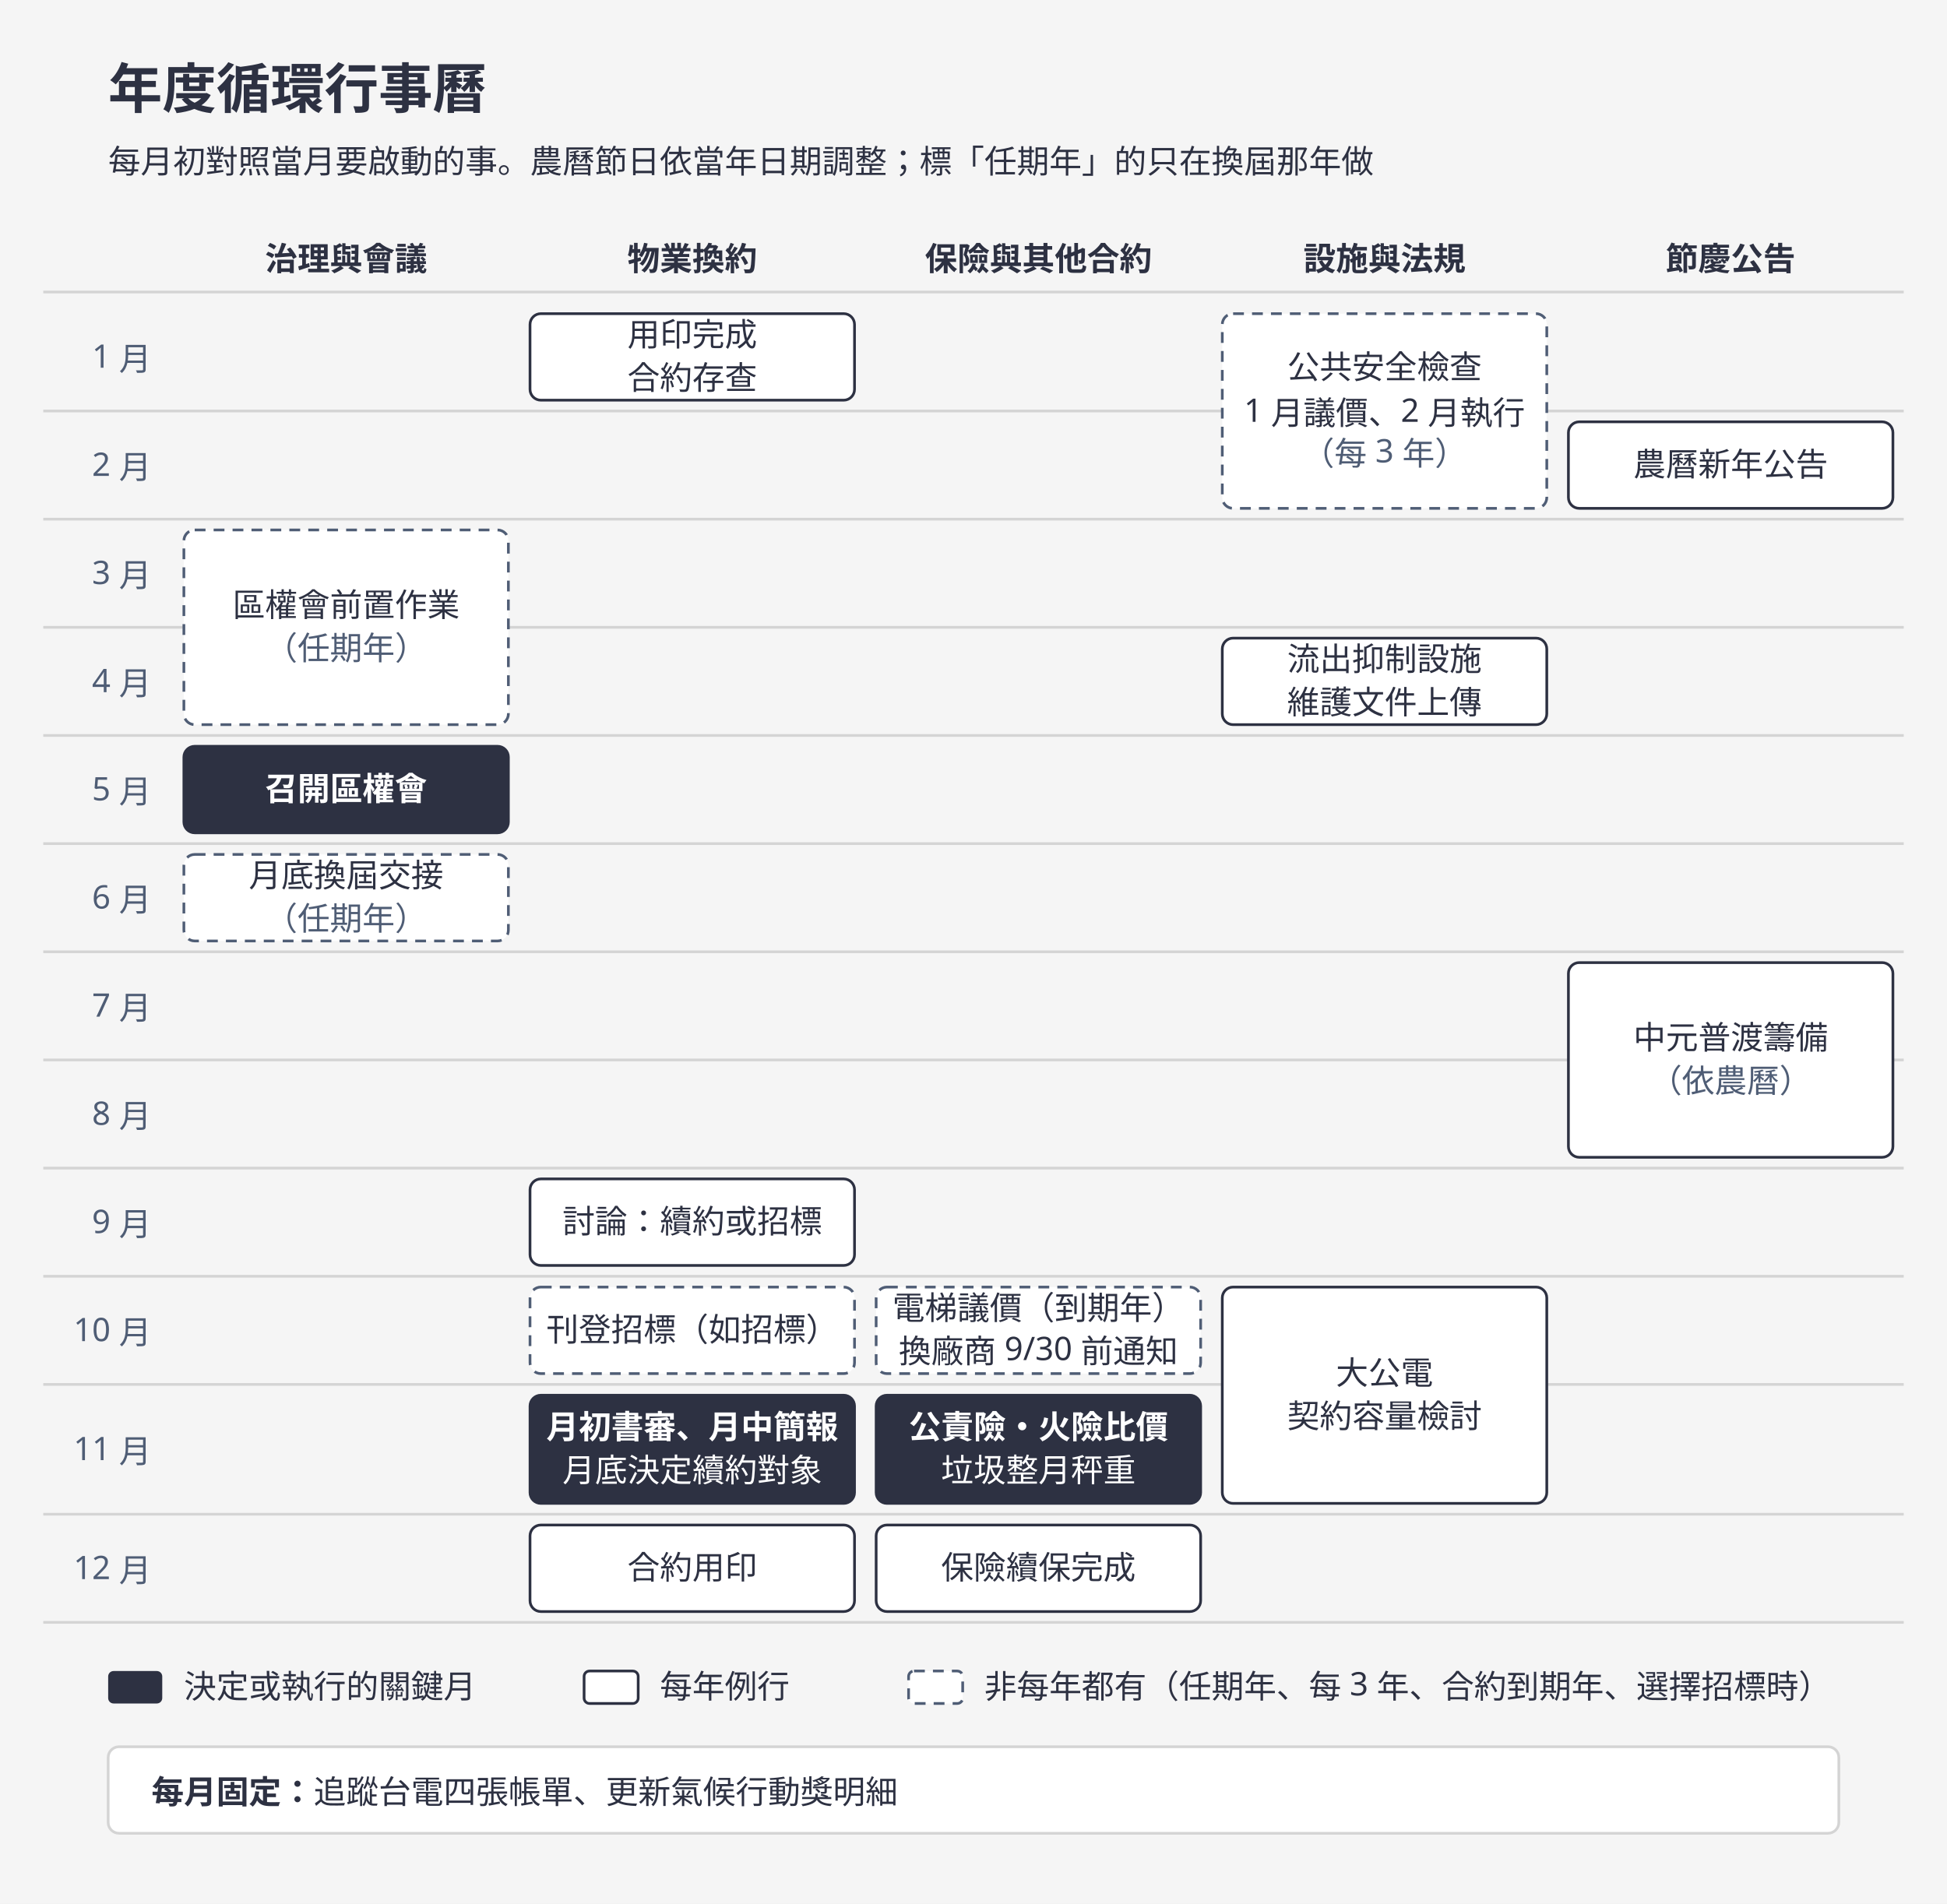
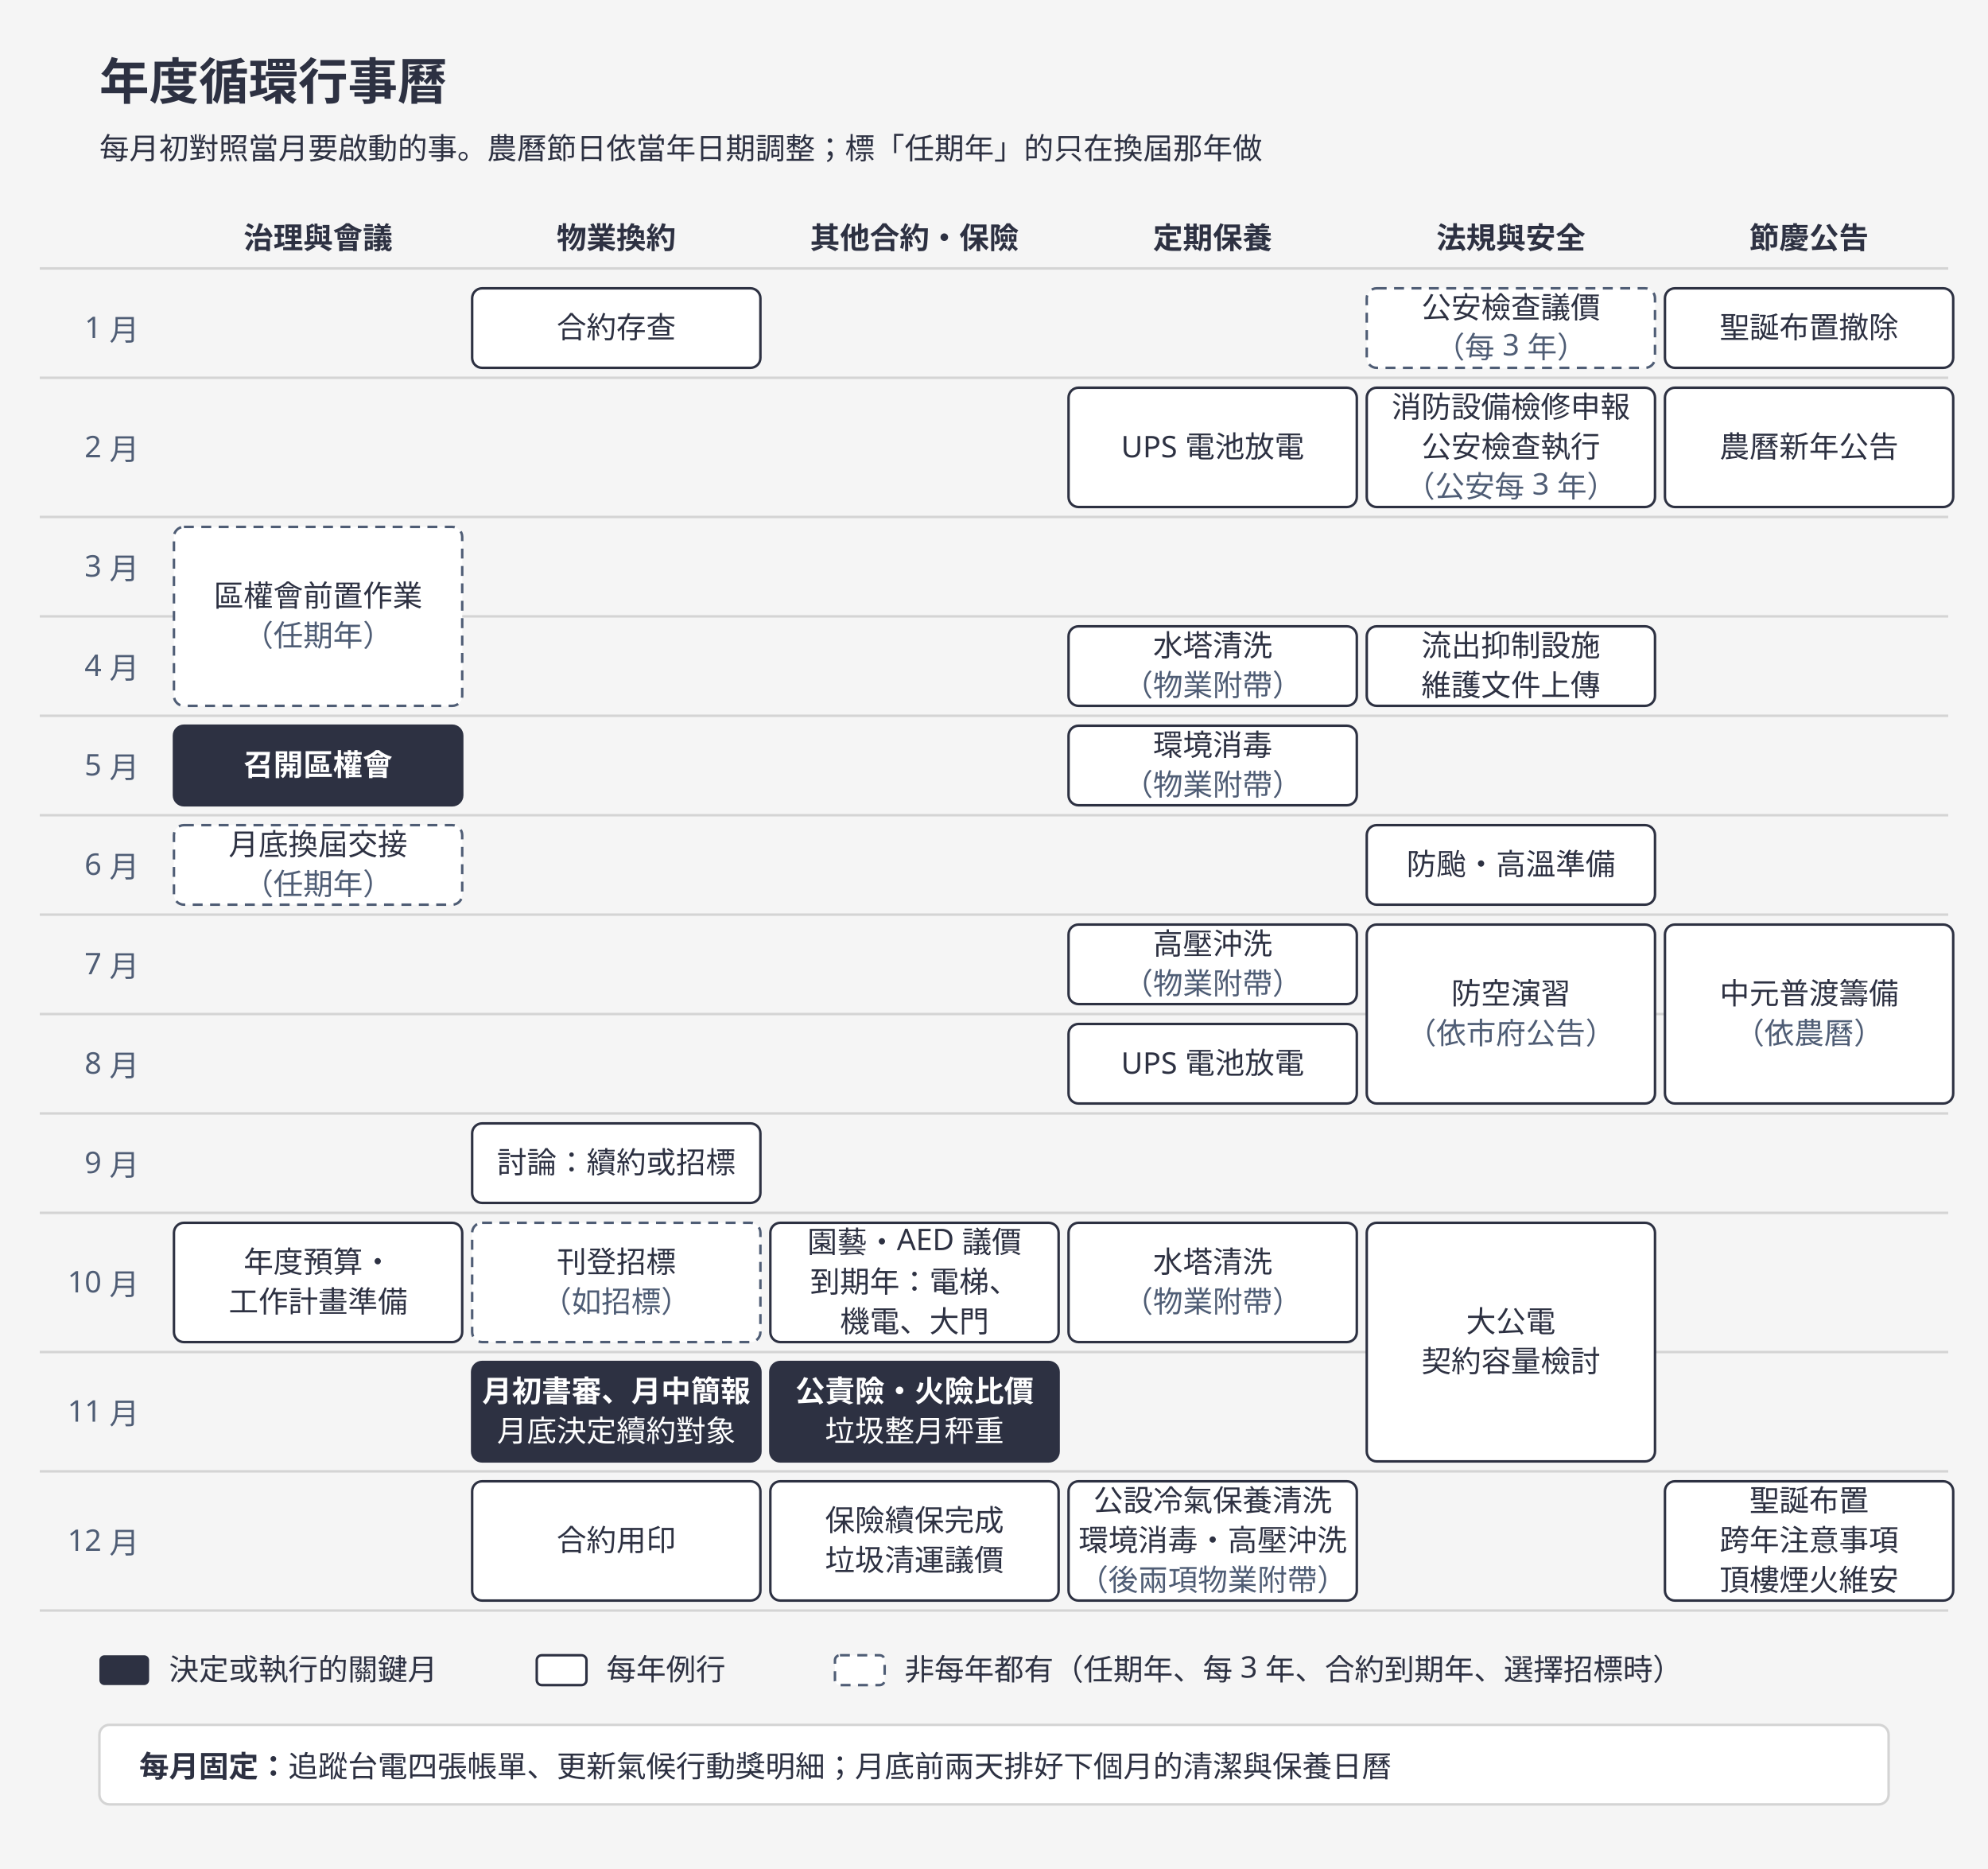
- <svg xmlns="http://www.w3.org/2000/svg" viewBox="0 0 720 704" width="720" height="704" role="img" aria-labelledby="cal-title cal-desc" font-family="'Noto Sans TC','Microsoft JhengHei','PingFang TC',sans-serif">
-   <rect width="720" height="704" fill="#f5f5f5" />
+ <svg xmlns="http://www.w3.org/2000/svg" viewBox="0 0 800 752" width="800" height="752" role="img" aria-labelledby="cal-title cal-desc" font-family="'Noto Sans TC','Microsoft JhengHei','PingFang TC',sans-serif">
+   <rect width="800" height="752" fill="#f5f5f5" />
  <text x="40" y="40" fill="#2d3142" font-size="20" font-weight="700">年度循環行事曆</text>
  <text x="40" y="64" fill="#2d3142" font-size="12">每月初對照當月要啟動的事。農曆節日依當年日期調整；標「任期年」的只在換屆那年做</text>
  <text x="128" y="100" fill="#2d3142" font-size="12" font-weight="700" text-anchor="middle">治理與會議</text>
-   <text x="256" y="100" fill="#2d3142" font-size="12" font-weight="700" text-anchor="middle">物業換約</text>
-   <text x="384" y="100" fill="#2d3142" font-size="12" font-weight="700" text-anchor="middle">保險與其他合約</text>
-   <text x="512" y="100" fill="#2d3142" font-size="12" font-weight="700" text-anchor="middle">設施與法規</text>
-   <text x="640" y="100" fill="#2d3142" font-size="12" font-weight="700" text-anchor="middle">節慶公告</text>
-   <line x1="16" y1="108" x2="704" y2="108" stroke="#d4d4d4" stroke-width="1" />
-   <line x1="16" y1="152" x2="704" y2="152" stroke="#d4d4d4" stroke-width="1" />
+   <text x="248" y="100" fill="#2d3142" font-size="12" font-weight="700" text-anchor="middle">物業換約</text>
+   <text x="368" y="100" fill="#2d3142" font-size="12" font-weight="700" text-anchor="middle">其他合約・保險</text>
+   <text x="488" y="100" fill="#2d3142" font-size="12" font-weight="700" text-anchor="middle">定期保養</text>
+   <text x="608" y="100" fill="#2d3142" font-size="12" font-weight="700" text-anchor="middle">法規與安全</text>
+   <text x="728" y="100" fill="#2d3142" font-size="12" font-weight="700" text-anchor="middle">節慶公告</text>
+   <line x1="16" y1="108" x2="784" y2="108" stroke="#d4d4d4" stroke-width="1" />
+   <line x1="16" y1="152" x2="784" y2="152" stroke="#d4d4d4" stroke-width="1" />
  <text x="56" y="136.0" fill="#4f5d75" font-size="12" text-anchor="end">1 月</text>
-   <line x1="16" y1="192" x2="704" y2="192" stroke="#d4d4d4" stroke-width="1" />
-   <text x="56" y="176.0" fill="#4f5d75" font-size="12" text-anchor="end">2 月</text>
-   <line x1="16" y1="232" x2="704" y2="232" stroke="#d4d4d4" stroke-width="1" />
-   <text x="56" y="216.0" fill="#4f5d75" font-size="12" text-anchor="end">3 月</text>
-   <line x1="16" y1="272" x2="704" y2="272" stroke="#d4d4d4" stroke-width="1" />
-   <text x="56" y="256.0" fill="#4f5d75" font-size="12" text-anchor="end">4 月</text>
-   <line x1="16" y1="312" x2="704" y2="312" stroke="#d4d4d4" stroke-width="1" />
-   <text x="56" y="296.0" fill="#4f5d75" font-size="12" text-anchor="end">5 月</text>
-   <line x1="16" y1="352" x2="704" y2="352" stroke="#d4d4d4" stroke-width="1" />
-   <text x="56" y="336.0" fill="#4f5d75" font-size="12" text-anchor="end">6 月</text>
-   <line x1="16" y1="392" x2="704" y2="392" stroke="#d4d4d4" stroke-width="1" />
-   <text x="56" y="376.0" fill="#4f5d75" font-size="12" text-anchor="end">7 月</text>
-   <line x1="16" y1="432" x2="704" y2="432" stroke="#d4d4d4" stroke-width="1" />
-   <text x="56" y="416.0" fill="#4f5d75" font-size="12" text-anchor="end">8 月</text>
-   <line x1="16" y1="472" x2="704" y2="472" stroke="#d4d4d4" stroke-width="1" />
-   <text x="56" y="456.0" fill="#4f5d75" font-size="12" text-anchor="end">9 月</text>
-   <line x1="16" y1="512" x2="704" y2="512" stroke="#d4d4d4" stroke-width="1" />
-   <text x="56" y="496.0" fill="#4f5d75" font-size="12" text-anchor="end">10 月</text>
-   <line x1="16" y1="560" x2="704" y2="560" stroke="#d4d4d4" stroke-width="1" />
-   <text x="56" y="540.0" fill="#4f5d75" font-size="12" text-anchor="end">11 月</text>
-   <line x1="16" y1="600" x2="704" y2="600" stroke="#d4d4d4" stroke-width="1" />
-   <text x="56" y="584.0" fill="#4f5d75" font-size="12" text-anchor="end">12 月</text>
-   <rect x="68" y="196" width="120" height="72" rx="4" fill="#ffffff" stroke="#4f5d75" stroke-width="1" stroke-dasharray="4,3" />
-   <text x="128" y="228.0" fill="#2d3142" font-size="12" text-anchor="middle">區權會前置作業</text>
-   <text x="128" y="244.0" fill="#4f5d75" font-size="12" text-anchor="middle">（任期年）</text>
-   <rect x="68" y="276" width="120" height="32" rx="4" fill="#2d3142" stroke="#2d3142" stroke-width="1" />
-   <text x="128" y="296.0" fill="#ffffff" font-size="12" font-weight="700" text-anchor="middle">召開區權會</text>
-   <rect x="68" y="316" width="120" height="32" rx="4" fill="#ffffff" stroke="#4f5d75" stroke-width="1" stroke-dasharray="4,3" />
-   <text x="128" y="328.0" fill="#2d3142" font-size="12" text-anchor="middle">月底換屆交接</text>
-   <text x="128" y="344.0" fill="#4f5d75" font-size="12" text-anchor="middle">（任期年）</text>
-   <rect x="196" y="116" width="120" height="32" rx="4" fill="#ffffff" stroke="#2d3142" stroke-width="1" />
-   <text x="256" y="128.0" fill="#2d3142" font-size="12" text-anchor="middle">用印完成</text>
-   <text x="256" y="144.0" fill="#2d3142" font-size="12" text-anchor="middle">合約存查</text>
-   <rect x="196" y="436" width="120" height="32" rx="4" fill="#ffffff" stroke="#2d3142" stroke-width="1" />
-   <text x="256" y="456.0" fill="#2d3142" font-size="12" text-anchor="middle">討論：續約或招標</text>
-   <rect x="196" y="476" width="120" height="32" rx="4" fill="#ffffff" stroke="#4f5d75" stroke-width="1" stroke-dasharray="4,3" />
-   <text x="256" y="496.0" fill="#2d3142" font-size="12" text-anchor="middle">刊登招標（如招標）</text>
-   <rect x="196" y="516" width="120" height="40" rx="4" fill="#2d3142" stroke="#2d3142" stroke-width="1" />
-   <text x="256" y="532.0" fill="#ffffff" font-size="12" font-weight="700" text-anchor="middle">月初書審、月中簡報</text>
-   <text x="256" y="548.0" fill="#ffffff" font-size="12" text-anchor="middle">月底決定續約對象</text>
-   <rect x="196" y="564" width="120" height="32" rx="4" fill="#ffffff" stroke="#2d3142" stroke-width="1" />
-   <text x="256" y="584.0" fill="#2d3142" font-size="12" text-anchor="middle">合約用印</text>
-   <rect x="324" y="476" width="120" height="32" rx="4" fill="#ffffff" stroke="#4f5d75" stroke-width="1" stroke-dasharray="4,3" />
-   <text x="384" y="488.0" fill="#2d3142" font-size="12" text-anchor="middle">電梯議價（到期年）</text>
-   <text x="384" y="504.0" fill="#2d3142" font-size="12" text-anchor="middle">換廠商 9/30 前通知</text>
-   <rect x="324" y="516" width="120" height="40" rx="4" fill="#2d3142" stroke="#2d3142" stroke-width="1" />
-   <text x="384" y="532.0" fill="#ffffff" font-size="12" font-weight="700" text-anchor="middle">公責險・火險比價</text>
-   <text x="384" y="548.0" fill="#ffffff" font-size="12" text-anchor="middle">垃圾整月秤重</text>
-   <rect x="324" y="564" width="120" height="32" rx="4" fill="#ffffff" stroke="#2d3142" stroke-width="1" />
-   <text x="384" y="584.0" fill="#2d3142" font-size="12" text-anchor="middle">保險續保完成</text>
-   <rect x="452" y="116" width="120" height="72" rx="4" fill="#ffffff" stroke="#4f5d75" stroke-width="1" stroke-dasharray="4,3" />
-   <text x="512" y="140.0" fill="#2d3142" font-size="12" text-anchor="middle">公共安全檢查</text>
-   <text x="512" y="156.0" fill="#2d3142" font-size="12" text-anchor="middle">1 月議價、2 月執行</text>
-   <text x="512" y="172.0" fill="#4f5d75" font-size="12" text-anchor="middle">（每 3 年）</text>
-   <rect x="452" y="236" width="120" height="32" rx="4" fill="#ffffff" stroke="#2d3142" stroke-width="1" />
-   <text x="512" y="248.0" fill="#2d3142" font-size="12" text-anchor="middle">流出抑制設施</text>
-   <text x="512" y="264.0" fill="#2d3142" font-size="12" text-anchor="middle">維護文件上傳</text>
-   <rect x="452" y="476" width="120" height="80" rx="4" fill="#ffffff" stroke="#2d3142" stroke-width="1" />
-   <text x="512" y="512.0" fill="#2d3142" font-size="12" text-anchor="middle">大公電</text>
-   <text x="512" y="528.0" fill="#2d3142" font-size="12" text-anchor="middle">契約容量檢討</text>
-   <rect x="580" y="156" width="120" height="32" rx="4" fill="#ffffff" stroke="#2d3142" stroke-width="1" />
-   <text x="640" y="176.0" fill="#2d3142" font-size="12" text-anchor="middle">農曆新年公告</text>
-   <rect x="580" y="356" width="120" height="72" rx="4" fill="#ffffff" stroke="#2d3142" stroke-width="1" />
-   <text x="640" y="388.0" fill="#2d3142" font-size="12" text-anchor="middle">中元普渡籌備</text>
-   <text x="640" y="404.0" fill="#4f5d75" font-size="12" text-anchor="middle">（依農曆）</text>
-   <rect x="40" y="618" width="20" height="12" rx="2" fill="#2d3142" />
-   <text x="68" y="628" fill="#2d3142" font-size="12">決定或執行的關鍵月</text>
-   <rect x="216" y="618" width="20" height="12" rx="2" fill="#ffffff" stroke="#2d3142" />
-   <text x="244" y="628" fill="#2d3142" font-size="12">每年例行</text>
-   <rect x="336" y="618" width="20" height="12" rx="2" fill="#ffffff" stroke="#4f5d75" stroke-dasharray="4,3" />
-   <text x="364" y="628" fill="#2d3142" font-size="12">非每年都有（任期年、每 3 年、合約到期年、選擇招標時）</text>
-   <rect x="40" y="646" width="640" height="32" rx="4" fill="#ffffff" stroke="#d4d4d4" />
-   <text x="56" y="667" fill="#2d3142" font-size="12">
-     <tspan font-weight="700">每月固定：</tspan>追蹤台電四張帳單、更新氣候行動獎明細</text>
+   <line x1="16" y1="208" x2="784" y2="208" stroke="#d4d4d4" stroke-width="1" />
+   <text x="56" y="184.0" fill="#4f5d75" font-size="12" text-anchor="end">2 月</text>
+   <line x1="16" y1="248" x2="784" y2="248" stroke="#d4d4d4" stroke-width="1" />
+   <text x="56" y="232.0" fill="#4f5d75" font-size="12" text-anchor="end">3 月</text>
+   <line x1="16" y1="288" x2="784" y2="288" stroke="#d4d4d4" stroke-width="1" />
+   <text x="56" y="272.0" fill="#4f5d75" font-size="12" text-anchor="end">4 月</text>
+   <line x1="16" y1="328" x2="784" y2="328" stroke="#d4d4d4" stroke-width="1" />
+   <text x="56" y="312.0" fill="#4f5d75" font-size="12" text-anchor="end">5 月</text>
+   <line x1="16" y1="368" x2="784" y2="368" stroke="#d4d4d4" stroke-width="1" />
+   <text x="56" y="352.0" fill="#4f5d75" font-size="12" text-anchor="end">6 月</text>
+   <line x1="16" y1="408" x2="784" y2="408" stroke="#d4d4d4" stroke-width="1" />
+   <text x="56" y="392.0" fill="#4f5d75" font-size="12" text-anchor="end">7 月</text>
+   <line x1="16" y1="448" x2="784" y2="448" stroke="#d4d4d4" stroke-width="1" />
+   <text x="56" y="432.0" fill="#4f5d75" font-size="12" text-anchor="end">8 月</text>
+   <line x1="16" y1="488" x2="784" y2="488" stroke="#d4d4d4" stroke-width="1" />
+   <text x="56" y="472.0" fill="#4f5d75" font-size="12" text-anchor="end">9 月</text>
+   <line x1="16" y1="544" x2="784" y2="544" stroke="#d4d4d4" stroke-width="1" />
+   <text x="56" y="520.0" fill="#4f5d75" font-size="12" text-anchor="end">10 月</text>
+   <line x1="16" y1="592" x2="784" y2="592" stroke="#d4d4d4" stroke-width="1" />
+   <text x="56" y="572.0" fill="#4f5d75" font-size="12" text-anchor="end">11 月</text>
+   <line x1="16" y1="648" x2="784" y2="648" stroke="#d4d4d4" stroke-width="1" />
+   <text x="56" y="624.0" fill="#4f5d75" font-size="12" text-anchor="end">12 月</text>
+   <rect x="70" y="212" width="116" height="72" rx="4" fill="#ffffff" stroke="#4f5d75" stroke-width="1" stroke-dasharray="4,3" />
+   <text x="128" y="244.0" fill="#2d3142" font-size="12" text-anchor="middle">區權會前置作業</text>
+   <text x="128" y="260.0" fill="#4f5d75" font-size="12" text-anchor="middle">（任期年）</text>
+   <rect x="70" y="292" width="116" height="32" rx="4" fill="#2d3142" stroke="#2d3142" stroke-width="1" />
+   <text x="128" y="312.0" fill="#ffffff" font-size="12" font-weight="700" text-anchor="middle">召開區權會</text>
+   <rect x="70" y="332" width="116" height="32" rx="4" fill="#ffffff" stroke="#4f5d75" stroke-width="1" stroke-dasharray="4,3" />
+   <text x="128" y="344.0" fill="#2d3142" font-size="12" text-anchor="middle">月底換屆交接</text>
+   <text x="128" y="360.0" fill="#4f5d75" font-size="12" text-anchor="middle">（任期年）</text>
+   <rect x="70" y="492" width="116" height="48" rx="4" fill="#ffffff" stroke="#2d3142" stroke-width="1" />
+   <text x="128" y="512.0" fill="#2d3142" font-size="12" text-anchor="middle">年度預算・</text>
+   <text x="128" y="528.0" fill="#2d3142" font-size="12" text-anchor="middle">工作計畫準備</text>
+   <rect x="190" y="116" width="116" height="32" rx="4" fill="#ffffff" stroke="#2d3142" stroke-width="1" />
+   <text x="248" y="136.0" fill="#2d3142" font-size="12" text-anchor="middle">合約存查</text>
+   <rect x="190" y="452" width="116" height="32" rx="4" fill="#ffffff" stroke="#2d3142" stroke-width="1" />
+   <text x="248" y="472.0" fill="#2d3142" font-size="12" text-anchor="middle">討論：續約或招標</text>
+   <rect x="190" y="492" width="116" height="48" rx="4" fill="#ffffff" stroke="#4f5d75" stroke-width="1" stroke-dasharray="4,3" />
+   <text x="248" y="512.0" fill="#2d3142" font-size="12" text-anchor="middle">刊登招標</text>
+   <text x="248" y="528.0" fill="#4f5d75" font-size="12" text-anchor="middle">（如招標）</text>
+   <rect x="190" y="548" width="116" height="40" rx="4" fill="#2d3142" stroke="#2d3142" stroke-width="1" />
+   <text x="248" y="564.0" fill="#ffffff" font-size="12" font-weight="700" text-anchor="middle">月初書審、月中簡報</text>
+   <text x="248" y="580.0" fill="#ffffff" font-size="12" text-anchor="middle">月底決定續約對象</text>
+   <rect x="190" y="596" width="116" height="48" rx="4" fill="#ffffff" stroke="#2d3142" stroke-width="1" />
+   <text x="248" y="624.0" fill="#2d3142" font-size="12" text-anchor="middle">合約用印</text>
+   <rect x="310" y="492" width="116" height="48" rx="4" fill="#ffffff" stroke="#2d3142" stroke-width="1" />
+   <text x="368" y="504.0" fill="#2d3142" font-size="12" text-anchor="middle">園藝・AED 議價</text>
+   <text x="368" y="520.0" fill="#2d3142" font-size="12" text-anchor="middle">到期年：電梯、</text>
+   <text x="368" y="536.0" fill="#2d3142" font-size="12" text-anchor="middle">機電、大門</text>
+   <rect x="310" y="548" width="116" height="40" rx="4" fill="#2d3142" stroke="#2d3142" stroke-width="1" />
+   <text x="368" y="564.0" fill="#ffffff" font-size="12" font-weight="700" text-anchor="middle">公責險・火險比價</text>
+   <text x="368" y="580.0" fill="#ffffff" font-size="12" text-anchor="middle">垃圾整月秤重</text>
+   <rect x="310" y="596" width="116" height="48" rx="4" fill="#ffffff" stroke="#2d3142" stroke-width="1" />
+   <text x="368" y="616.0" fill="#2d3142" font-size="12" text-anchor="middle">保險續保完成</text>
+   <text x="368" y="632.0" fill="#2d3142" font-size="12" text-anchor="middle">垃圾清運議價</text>
+   <rect x="430" y="156" width="116" height="48" rx="4" fill="#ffffff" stroke="#2d3142" stroke-width="1" />
+   <text x="488" y="184.0" fill="#2d3142" font-size="12" text-anchor="middle">UPS 電池放電</text>
+   <rect x="430" y="252" width="116" height="32" rx="4" fill="#ffffff" stroke="#2d3142" stroke-width="1" />
+   <text x="488" y="264.0" fill="#2d3142" font-size="12" text-anchor="middle">水塔清洗</text>
+   <text x="488" y="280.0" fill="#4f5d75" font-size="12" text-anchor="middle">（物業附帶）</text>
+   <rect x="430" y="292" width="116" height="32" rx="4" fill="#ffffff" stroke="#2d3142" stroke-width="1" />
+   <text x="488" y="304.0" fill="#2d3142" font-size="12" text-anchor="middle">環境消毒</text>
+   <text x="488" y="320.0" fill="#4f5d75" font-size="12" text-anchor="middle">（物業附帶）</text>
+   <rect x="430" y="372" width="116" height="32" rx="4" fill="#ffffff" stroke="#2d3142" stroke-width="1" />
+   <text x="488" y="384.0" fill="#2d3142" font-size="12" text-anchor="middle">高壓沖洗</text>
+   <text x="488" y="400.0" fill="#4f5d75" font-size="12" text-anchor="middle">（物業附帶）</text>
+   <rect x="430" y="412" width="116" height="32" rx="4" fill="#ffffff" stroke="#2d3142" stroke-width="1" />
+   <text x="488" y="432.0" fill="#2d3142" font-size="12" text-anchor="middle">UPS 電池放電</text>
+   <rect x="430" y="492" width="116" height="48" rx="4" fill="#ffffff" stroke="#2d3142" stroke-width="1" />
+   <text x="488" y="512.0" fill="#2d3142" font-size="12" text-anchor="middle">水塔清洗</text>
+   <text x="488" y="528.0" fill="#4f5d75" font-size="12" text-anchor="middle">（物業附帶）</text>
+   <rect x="430" y="596" width="116" height="48" rx="4" fill="#ffffff" stroke="#2d3142" stroke-width="1" />
+   <text x="488" y="608.0" fill="#2d3142" font-size="12" text-anchor="middle">公設冷氣保養清洗</text>
+   <text x="488" y="624.0" fill="#2d3142" font-size="12" text-anchor="middle">環境消毒・高壓沖洗</text>
+   <text x="488" y="640.0" fill="#4f5d75" font-size="12" text-anchor="middle">（後兩項物業附帶）</text>
+   <rect x="550" y="116" width="116" height="32" rx="4" fill="#ffffff" stroke="#4f5d75" stroke-width="1" stroke-dasharray="4,3" />
+   <text x="608" y="128.0" fill="#2d3142" font-size="12" text-anchor="middle">公安檢查議價</text>
+   <text x="608" y="144.0" fill="#4f5d75" font-size="12" text-anchor="middle">（每 3 年）</text>
+   <rect x="550" y="156" width="116" height="48" rx="4" fill="#ffffff" stroke="#2d3142" stroke-width="1" />
+   <text x="608" y="168.0" fill="#2d3142" font-size="12" text-anchor="middle">消防設備檢修申報</text>
+   <text x="608" y="184.0" fill="#2d3142" font-size="12" text-anchor="middle">公安檢查執行</text>
+   <text x="608" y="200.0" fill="#4f5d75" font-size="12" text-anchor="middle">（公安每 3 年）</text>
+   <rect x="550" y="252" width="116" height="32" rx="4" fill="#ffffff" stroke="#2d3142" stroke-width="1" />
+   <text x="608" y="264.0" fill="#2d3142" font-size="12" text-anchor="middle">流出抑制設施</text>
+   <text x="608" y="280.0" fill="#2d3142" font-size="12" text-anchor="middle">維護文件上傳</text>
+   <rect x="550" y="332" width="116" height="32" rx="4" fill="#ffffff" stroke="#2d3142" stroke-width="1" />
+   <text x="608" y="352.0" fill="#2d3142" font-size="12" text-anchor="middle">防颱・高溫準備</text>
+   <rect x="550" y="372" width="116" height="72" rx="4" fill="#ffffff" stroke="#2d3142" stroke-width="1" />
+   <text x="608" y="404.0" fill="#2d3142" font-size="12" text-anchor="middle">防空演習</text>
+   <text x="608" y="420.0" fill="#4f5d75" font-size="12" text-anchor="middle">（依市府公告）</text>
+   <rect x="550" y="492" width="116" height="96" rx="4" fill="#ffffff" stroke="#2d3142" stroke-width="1" />
+   <text x="608" y="536.0" fill="#2d3142" font-size="12" text-anchor="middle">大公電</text>
+   <text x="608" y="552.0" fill="#2d3142" font-size="12" text-anchor="middle">契約容量檢討</text>
+   <rect x="670" y="116" width="116" height="32" rx="4" fill="#ffffff" stroke="#2d3142" stroke-width="1" />
+   <text x="728" y="136.0" fill="#2d3142" font-size="12" text-anchor="middle">聖誕布置撤除</text>
+   <rect x="670" y="156" width="116" height="48" rx="4" fill="#ffffff" stroke="#2d3142" stroke-width="1" />
+   <text x="728" y="184.0" fill="#2d3142" font-size="12" text-anchor="middle">農曆新年公告</text>
+   <rect x="670" y="372" width="116" height="72" rx="4" fill="#ffffff" stroke="#2d3142" stroke-width="1" />
+   <text x="728" y="404.0" fill="#2d3142" font-size="12" text-anchor="middle">中元普渡籌備</text>
+   <text x="728" y="420.0" fill="#4f5d75" font-size="12" text-anchor="middle">（依農曆）</text>
+   <rect x="670" y="596" width="116" height="48" rx="4" fill="#ffffff" stroke="#2d3142" stroke-width="1" />
+   <text x="728" y="608.0" fill="#2d3142" font-size="12" text-anchor="middle">聖誕布置</text>
+   <text x="728" y="624.0" fill="#2d3142" font-size="12" text-anchor="middle">跨年注意事項</text>
+   <text x="728" y="640.0" fill="#2d3142" font-size="12" text-anchor="middle">頂樓煙火維安</text>
+   <rect x="40" y="666" width="20" height="12" rx="2" fill="#2d3142" />
+   <text x="68" y="676" fill="#2d3142" font-size="12">決定或執行的關鍵月</text>
+   <rect x="216" y="666" width="20" height="12" rx="2" fill="#ffffff" stroke="#2d3142" />
+   <text x="244" y="676" fill="#2d3142" font-size="12">每年例行</text>
+   <rect x="336" y="666" width="20" height="12" rx="2" fill="#ffffff" stroke="#4f5d75" stroke-dasharray="4,3" />
+   <text x="364" y="676" fill="#2d3142" font-size="12">非每年都有（任期年、每 3 年、合約到期年、選擇招標時）</text>
+   <rect x="40" y="694" width="720" height="32" rx="4" fill="#ffffff" stroke="#d4d4d4" />
+   <text x="56" y="715" fill="#2d3142" font-size="12">
+     <tspan font-weight="700">每月固定：</tspan>追蹤台電四張帳單、更新氣候行動獎明細；月底前兩天排好下個月的清潔與保養日曆</text>
</svg>
